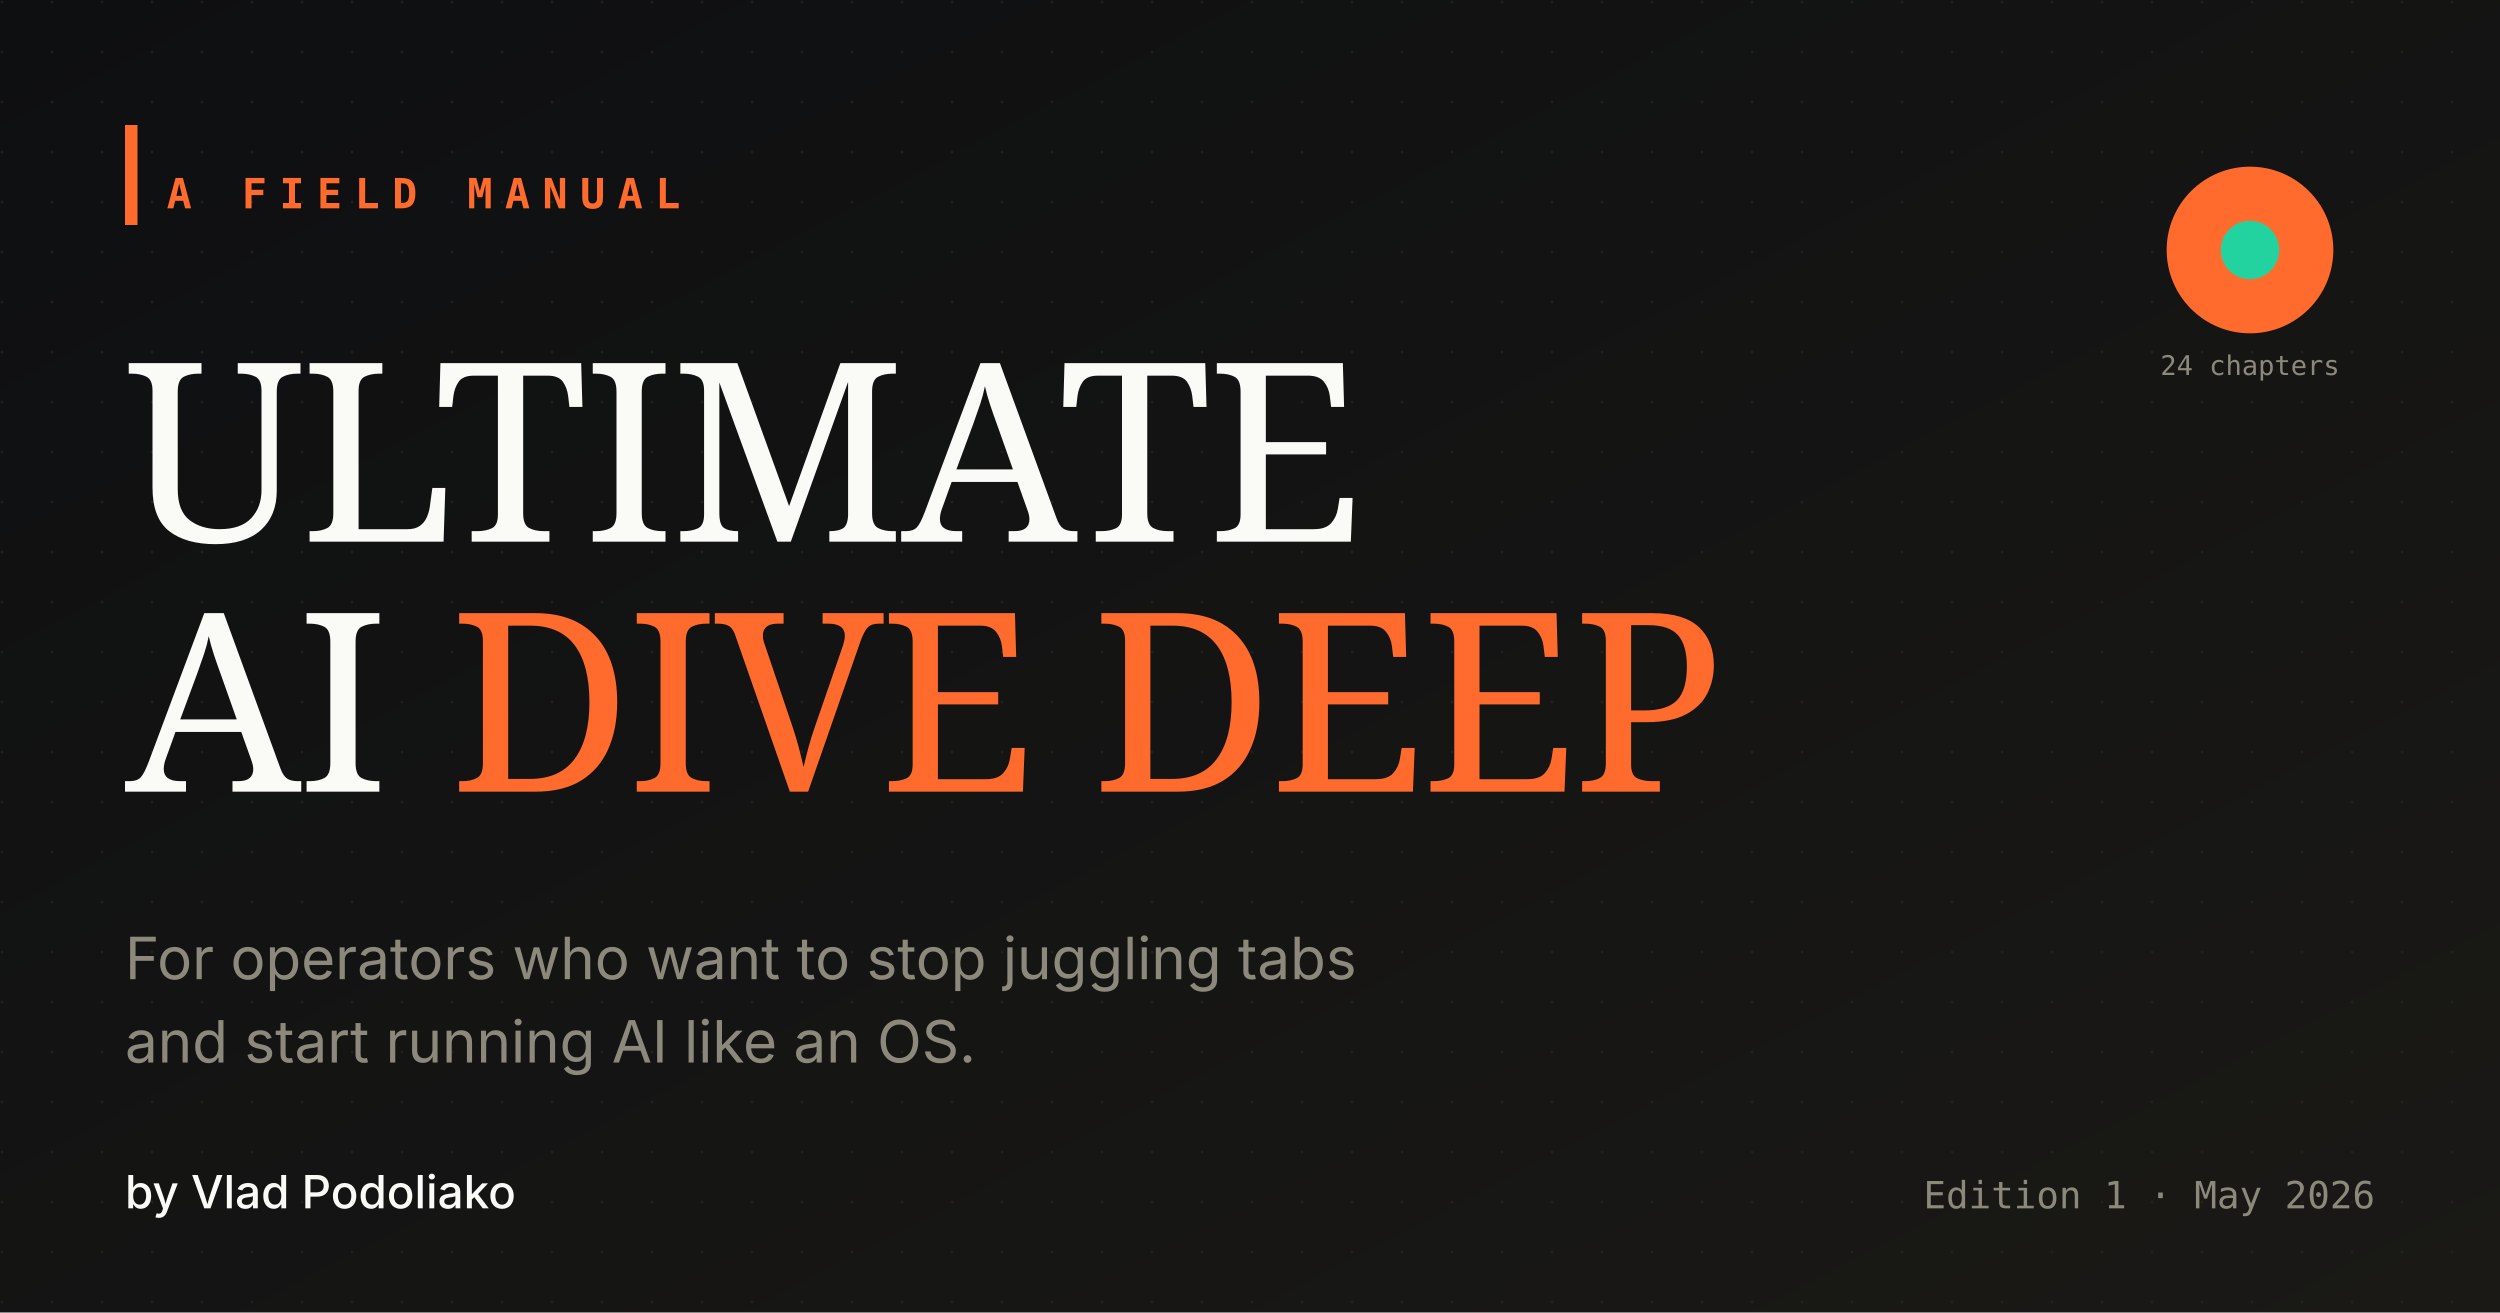
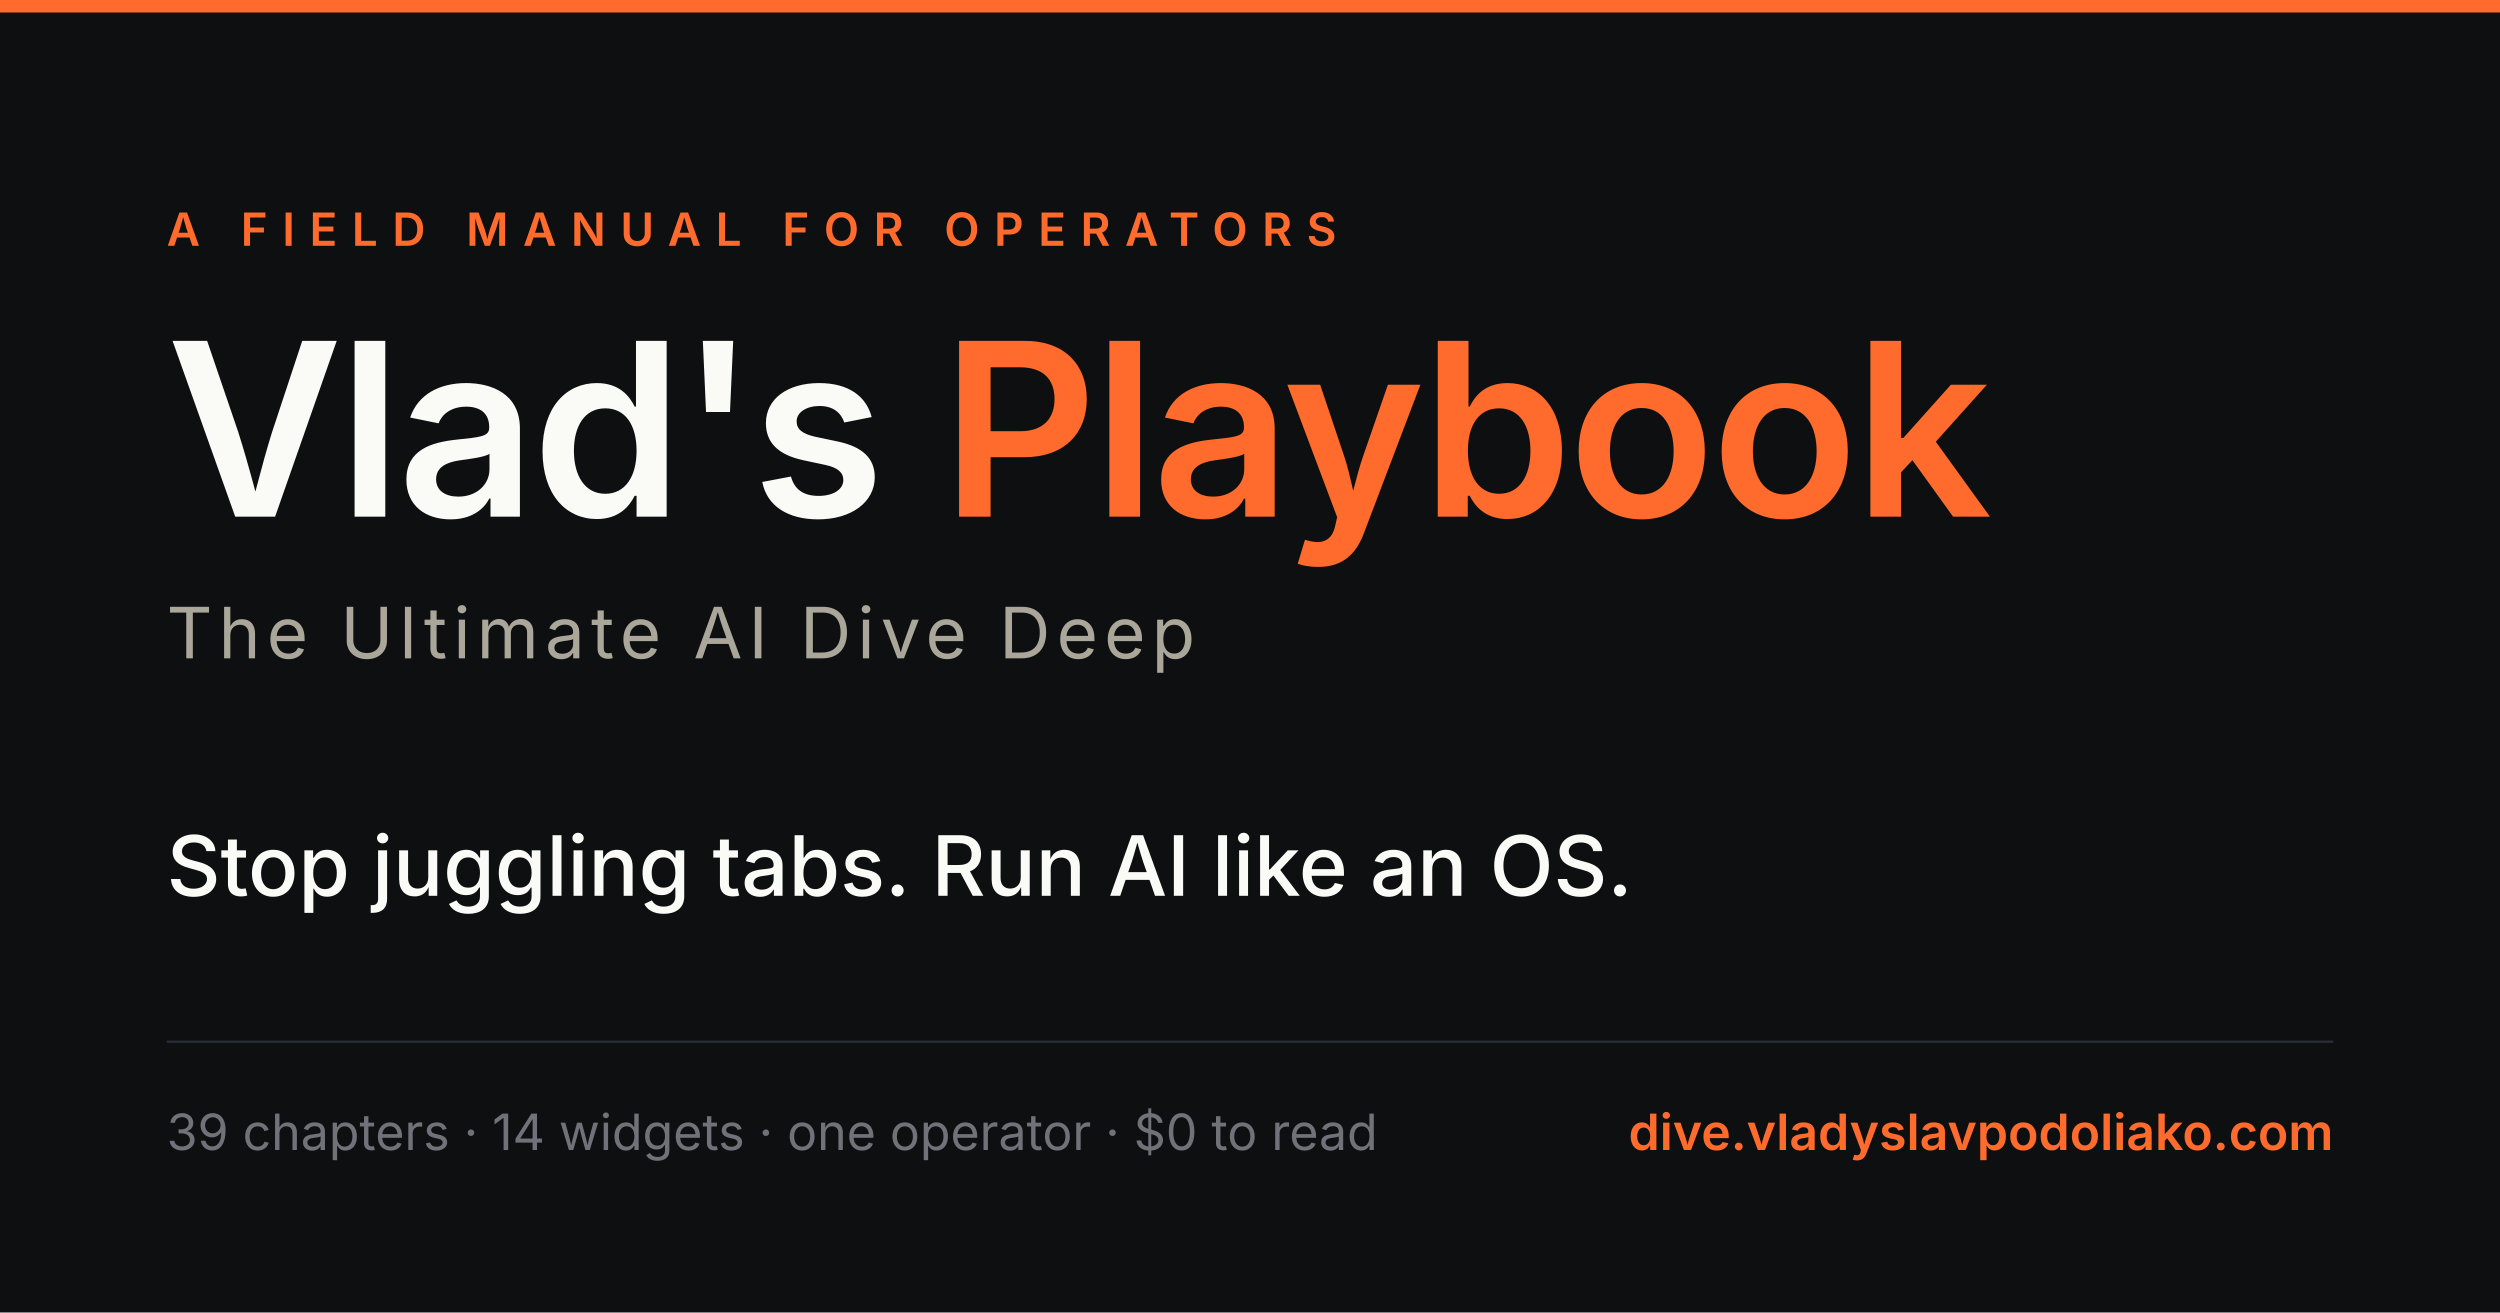
- <svg xmlns="http://www.w3.org/2000/svg" viewBox="0 0 1200 630" width="1200" height="630">
-   <defs>
-     <linearGradient id="bg" x1="0" y1="0" x2="1" y2="1">
-       <stop offset="0%" stop-color="#0E0F11" />
-       <stop offset="100%" stop-color="#1A1916" />
-     </linearGradient>
-     <pattern id="grid" width="24" height="24" patternUnits="userSpaceOnUse">
-       <circle cx="1" cy="1" r="0.7" fill="#26251F" />
-     </pattern>
-   </defs>
-   <rect width="1200" height="630" fill="url(#bg)" />
-   <rect width="1200" height="630" fill="url(#grid)" opacity="0.7" />
-   <rect x="60" y="60" width="6" height="48" fill="#FF6B2C" />
-   <text x="80" y="100" fill="#FF6B2C" font-family="ui-monospace, monospace" font-size="20" font-weight="600" letter-spacing="6">A FIELD MANUAL</text>
-   <text x="60" y="260" fill="#FAFAF7" font-family="Source Serif Pro, Georgia, serif" font-size="120" font-weight="500" letter-spacing="-2">ULTIMATE</text>
-   <text x="60" y="380" fill="#FAFAF7" font-family="Source Serif Pro, Georgia, serif" font-size="120" font-weight="500" letter-spacing="-2">AI <tspan fill="#FF6B2C">DIVE DEEP</tspan>
+ <svg xmlns="http://www.w3.org/2000/svg" viewBox="0 0 1200 630" width="1200" height="630" font-family="Inter, system-ui, sans-serif">
+   <rect width="1200" height="630" fill="#0E0F11" />
+   <rect x="0" y="0" width="1200" height="6" fill="#FF6B2C" />
+   <text x="80" y="118" fill="#FF6B2C" font-size="22" letter-spacing="7" font-weight="600">A FIELD MANUAL FOR OPERATORS</text>
+   <text x="80" y="248" fill="#FAFAF7" font-size="116" font-weight="600" font-family="Source Serif 4, Georgia, serif" letter-spacing="-2">Vlad's <tspan fill="#FF6B2C">Playbook</tspan>
  </text>
-   <text x="60" y="470" fill="#8C897C" font-family="Inter, system-ui, sans-serif" font-size="28" font-weight="400">For operators who want to stop juggling tabs</text>
-   <text x="60" y="510" fill="#8C897C" font-family="Inter, system-ui, sans-serif" font-size="28" font-weight="400">and start running AI like an OS.</text>
-   <text x="60" y="580" fill="#FAFAF7" font-family="Inter, system-ui, sans-serif" font-size="22" font-weight="500">by Vlad Podoliako</text>
-   <text x="1140" y="580" fill="#8C897C" font-family="ui-monospace, monospace" font-size="18" text-anchor="end">Edition 1 · May 2026</text>
-   <circle cx="1080" cy="120" r="40" fill="#FF6B2C" />
-   <circle cx="1080" cy="120" r="14" fill="#22D3A0" />
-   <text x="1080" y="180" text-anchor="middle" fill="#8C897C" font-family="ui-monospace, monospace" font-size="13">24 chapters</text>
+   <text x="80" y="316" fill="#AAA79A" font-size="34" letter-spacing="3">The Ultimate AI Dive Deep</text>
+   <text x="80" y="430" fill="#FAFAF7" font-size="40" font-weight="500" font-family="Source Serif 4, Georgia, serif">Stop juggling tabs. Run AI like an OS.</text>
+   <line x1="80" y1="500" x2="1120" y2="500" stroke="#2A3138" stroke-width="1" />
+   <text x="80" y="552" fill="#71717A" font-size="24">39 chapters · 14 widgets · one operator · $0 to read</text>
+   <text x="1120" y="552" fill="#FF6B2C" font-size="24" font-weight="600" text-anchor="end">dive.vladyslavpodoliako.com</text>
</svg>
